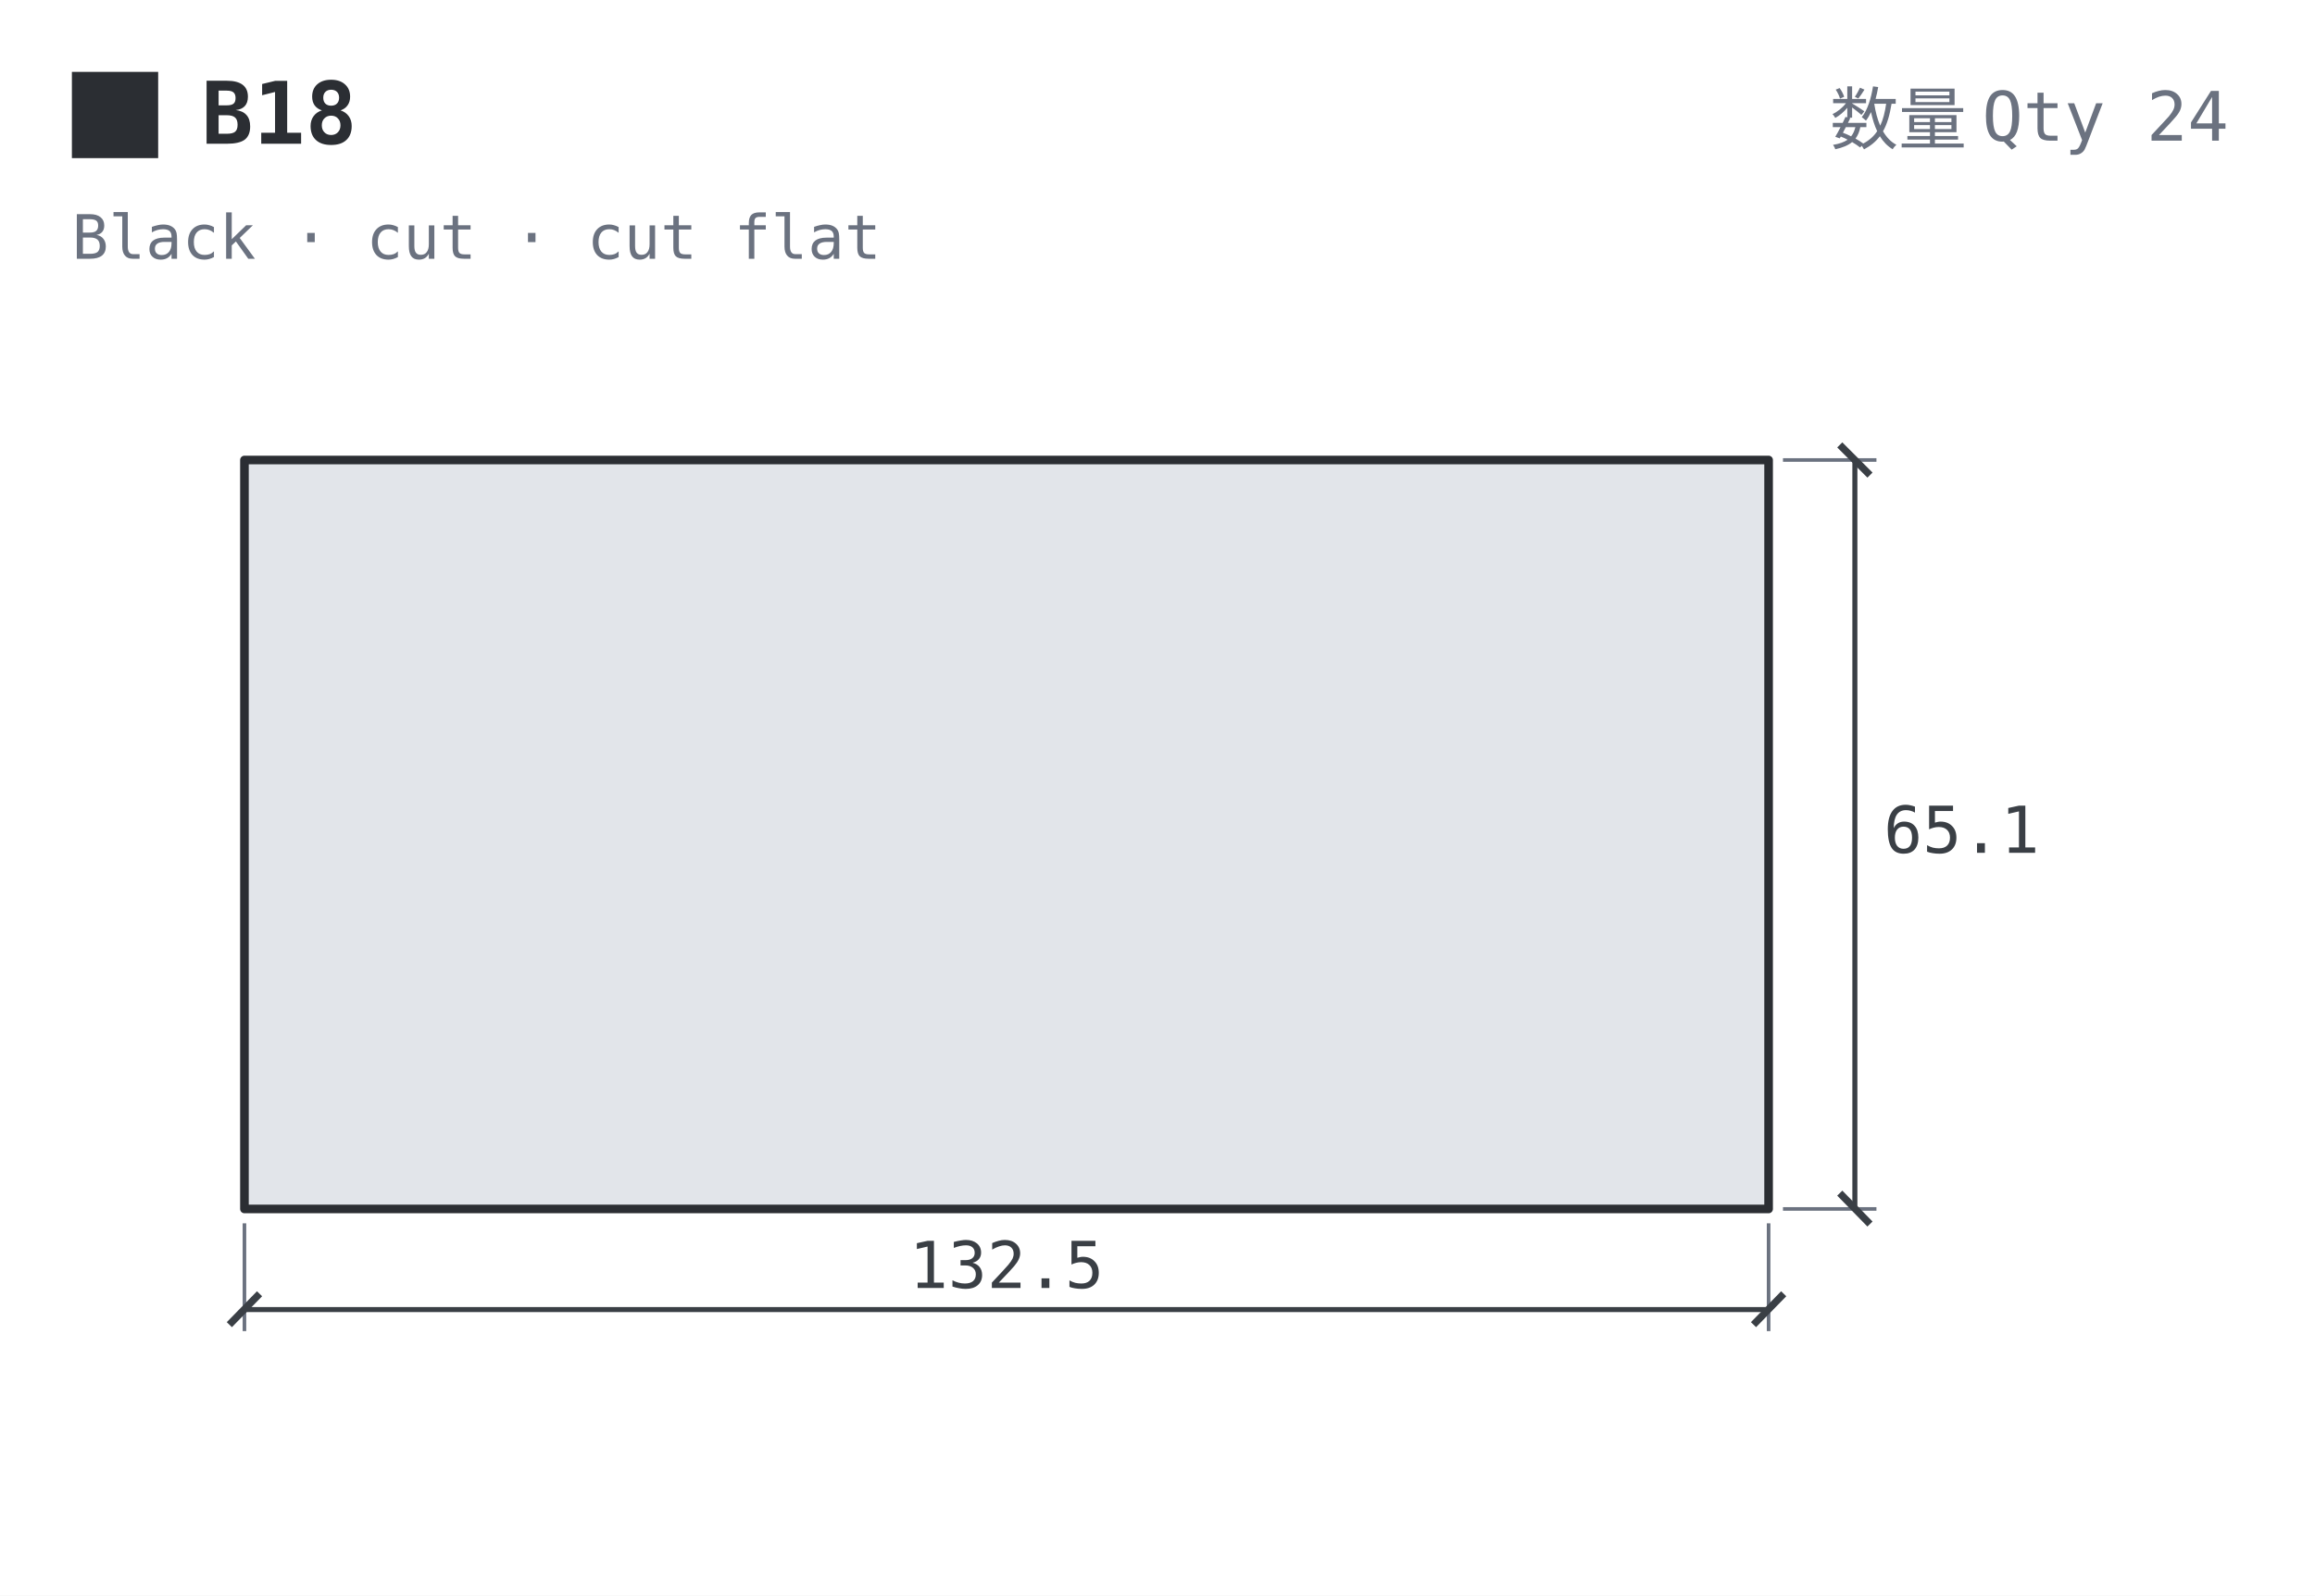
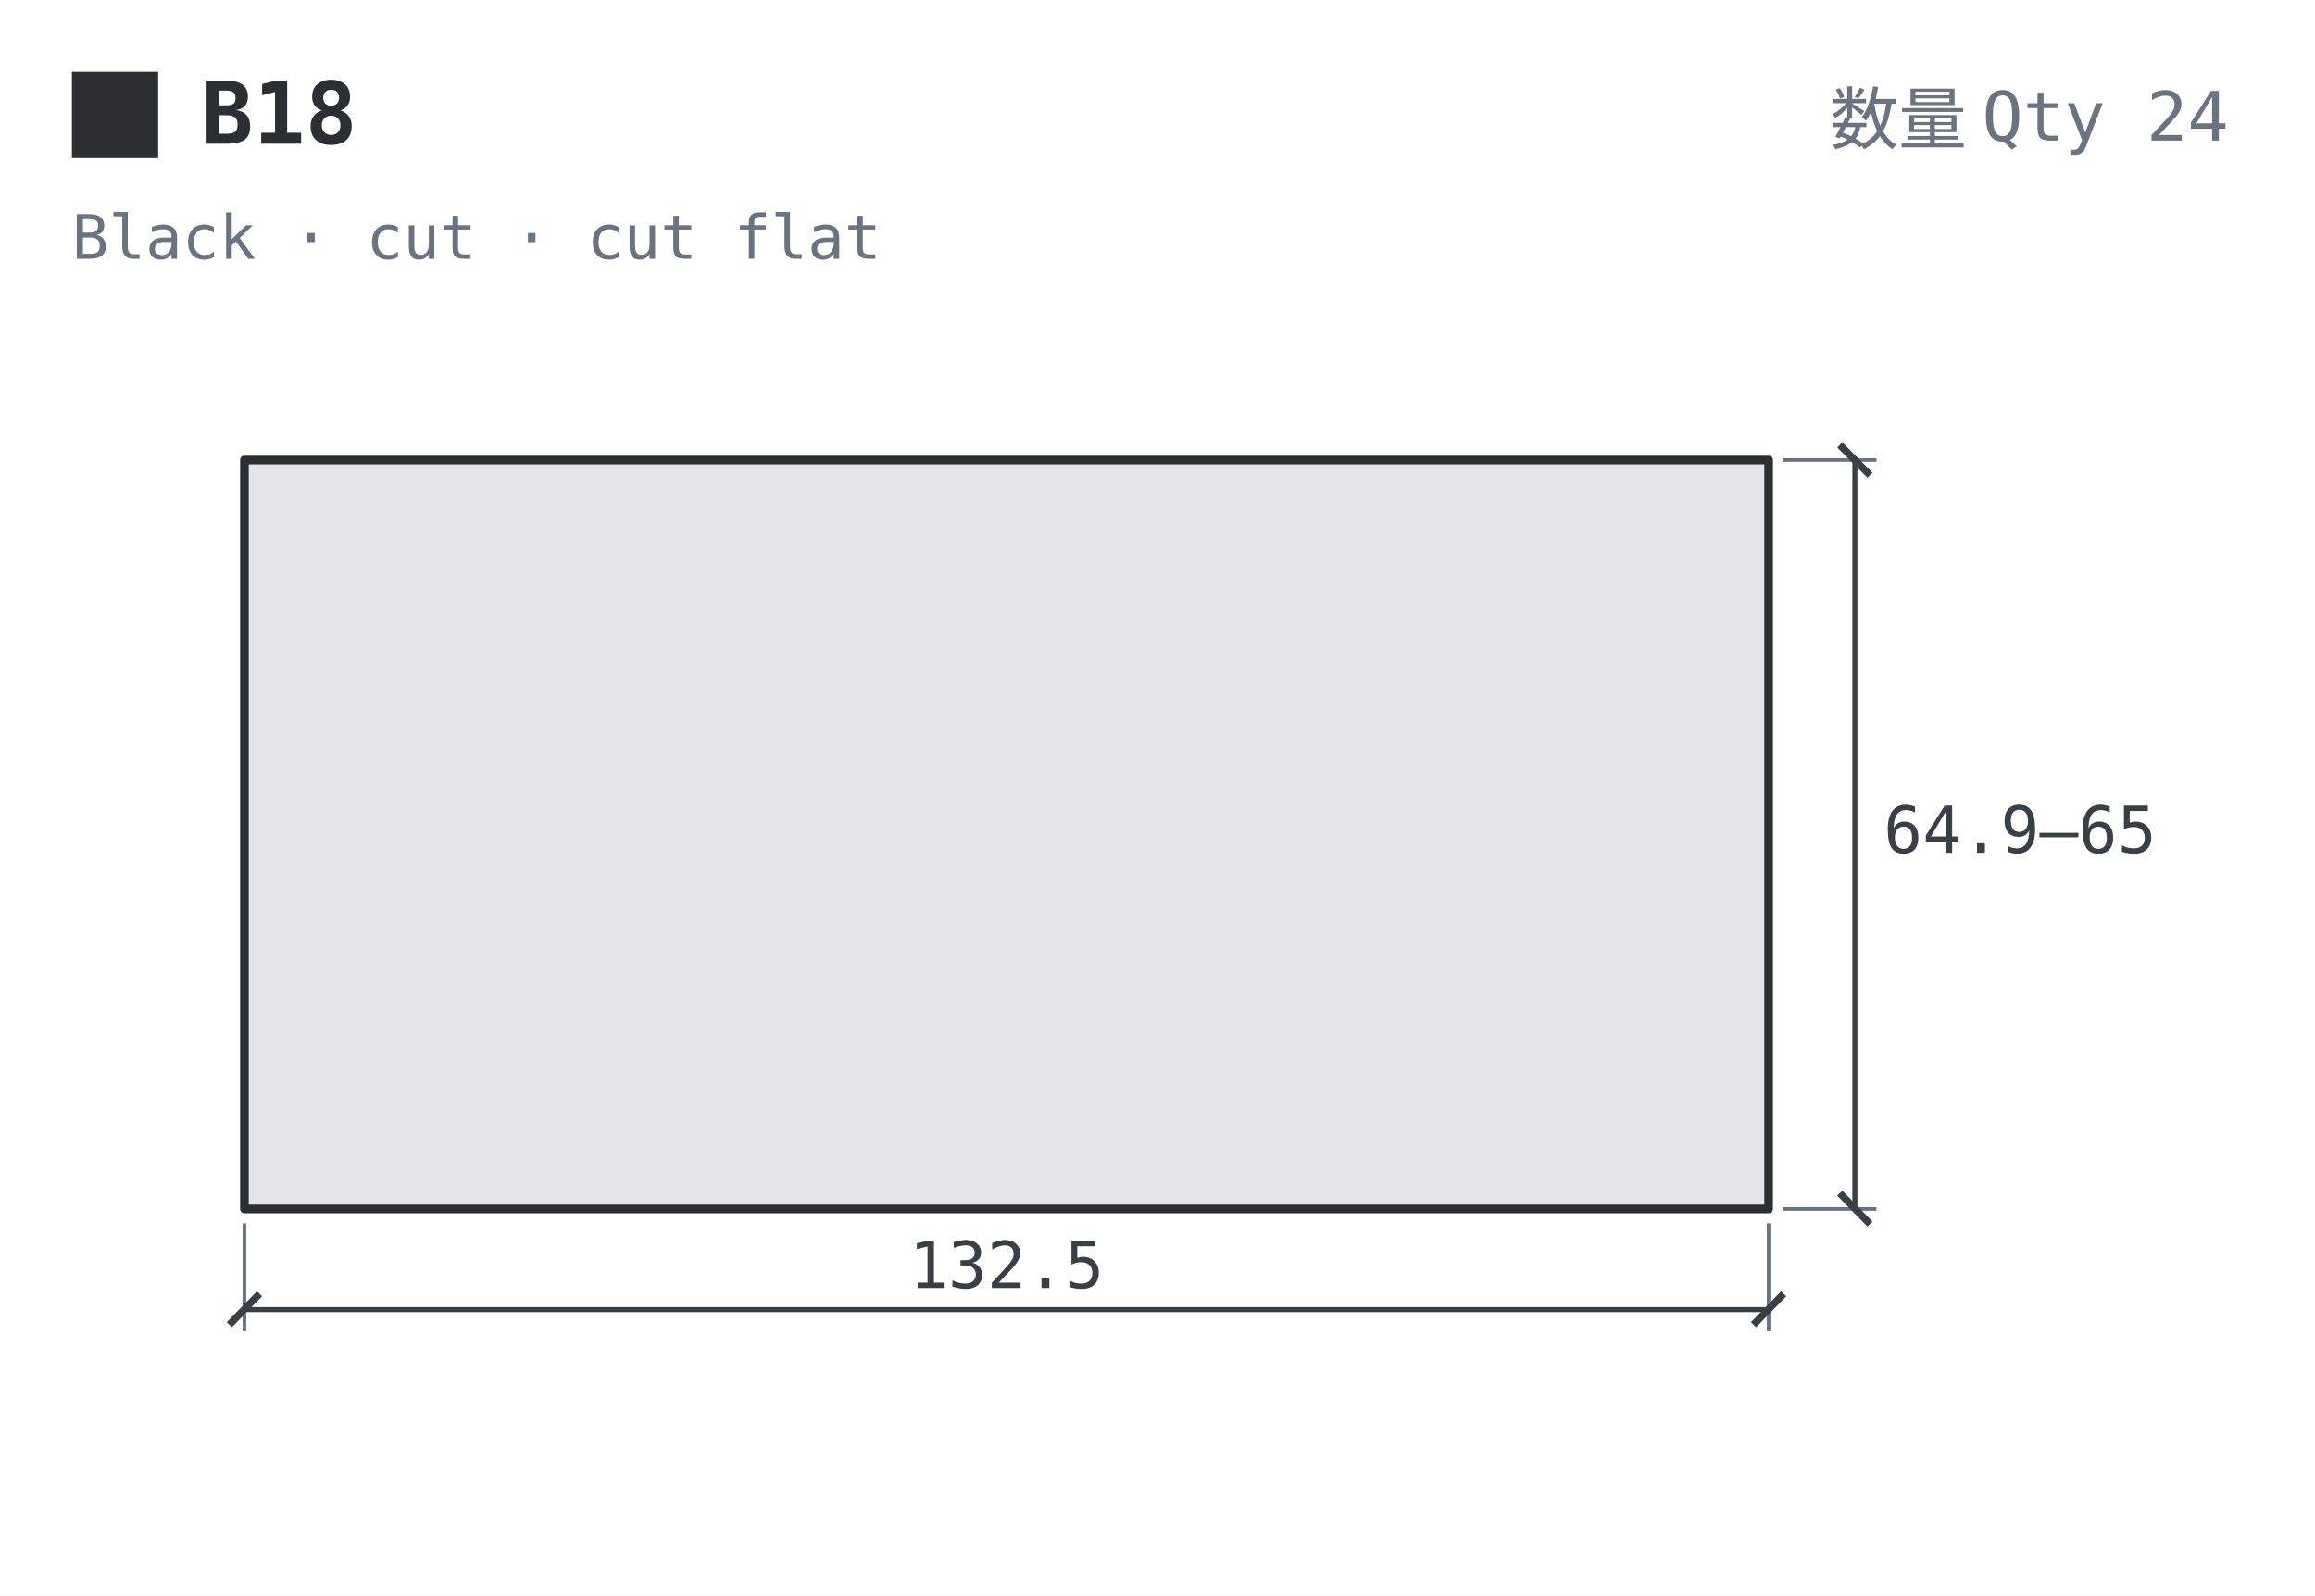
<svg xmlns="http://www.w3.org/2000/svg" viewBox="0 0 322 222" width="322" height="222">
  <rect width="322" height="222" fill="#ffffff" />
  <rect x="10.0" y="10.0" width="12.0" height="12.0" fill="#2b2e33" stroke="none" />
  <text x="28.0" y="20.0" font-family="ui-monospace,'SFMono-Regular',Menlo,Consolas,monospace" font-size="12" fill="#2b2e33" text-anchor="start" font-weight="600">B18</text>
  <text x="310.0" y="20.0" font-family="ui-monospace,'SFMono-Regular',Menlo,Consolas,monospace" font-size="9.5" fill="#6b7280" text-anchor="end">数量 Qty 24</text>
  <text x="10.0" y="36.0" font-family="ui-monospace,'SFMono-Regular',Menlo,Consolas,monospace" font-size="8.5" fill="#6b7280" text-anchor="start">Black · cut · cut flat</text>
  <polygon points="246.0,168.2 34.0,168.2 34.0,64.0 246.0,64.0" fill="#e2e5ea" stroke="#2b2e33" stroke-width="1.2" stroke-linejoin="round" />
  <line x1="34.0" y1="170.2" x2="34.0" y2="185.2" stroke="#6b7280" stroke-width="0.5" />
  <line x1="246.0" y1="170.2" x2="246.0" y2="185.2" stroke="#6b7280" stroke-width="0.5" />
  <line x1="34.0" y1="182.2" x2="246.0" y2="182.2" stroke="#3a3f45" stroke-width="0.7" />
  <line x1="31.9" y1="184.3" x2="36.1" y2="180.0" stroke="#3a3f45" stroke-width="1" />
  <line x1="243.9" y1="184.3" x2="248.1" y2="180.0" stroke="#3a3f45" stroke-width="1" />
  <text x="140.0" y="179.2" font-family="ui-monospace,'SFMono-Regular',Menlo,Consolas,monospace" font-size="9" fill="#3a3f45" text-anchor="middle">132.5</text>
  <line x1="248.0" y1="64.0" x2="261.0" y2="64.0" stroke="#6b7280" stroke-width="0.5" />
  <line x1="248.0" y1="168.2" x2="261.0" y2="168.2" stroke="#6b7280" stroke-width="0.5" />
  <line x1="258.0" y1="64.0" x2="258.0" y2="168.2" stroke="#3a3f45" stroke-width="0.7" />
  <line x1="255.9" y1="61.9" x2="260.1" y2="66.1" stroke="#3a3f45" stroke-width="1" />
  <line x1="255.9" y1="166.0" x2="260.1" y2="170.3" stroke="#3a3f45" stroke-width="1" />
-   <text x="262.0" y="116.1" font-family="ui-monospace,'SFMono-Regular',Menlo,Consolas,monospace" font-size="9" fill="#3a3f45" text-anchor="start" dominant-baseline="middle">65.1</text>
+   <text x="262.0" y="116.1" font-family="ui-monospace,'SFMono-Regular',Menlo,Consolas,monospace" font-size="9" fill="#3a3f45" text-anchor="start" dominant-baseline="middle">64.9–65</text>
</svg>
